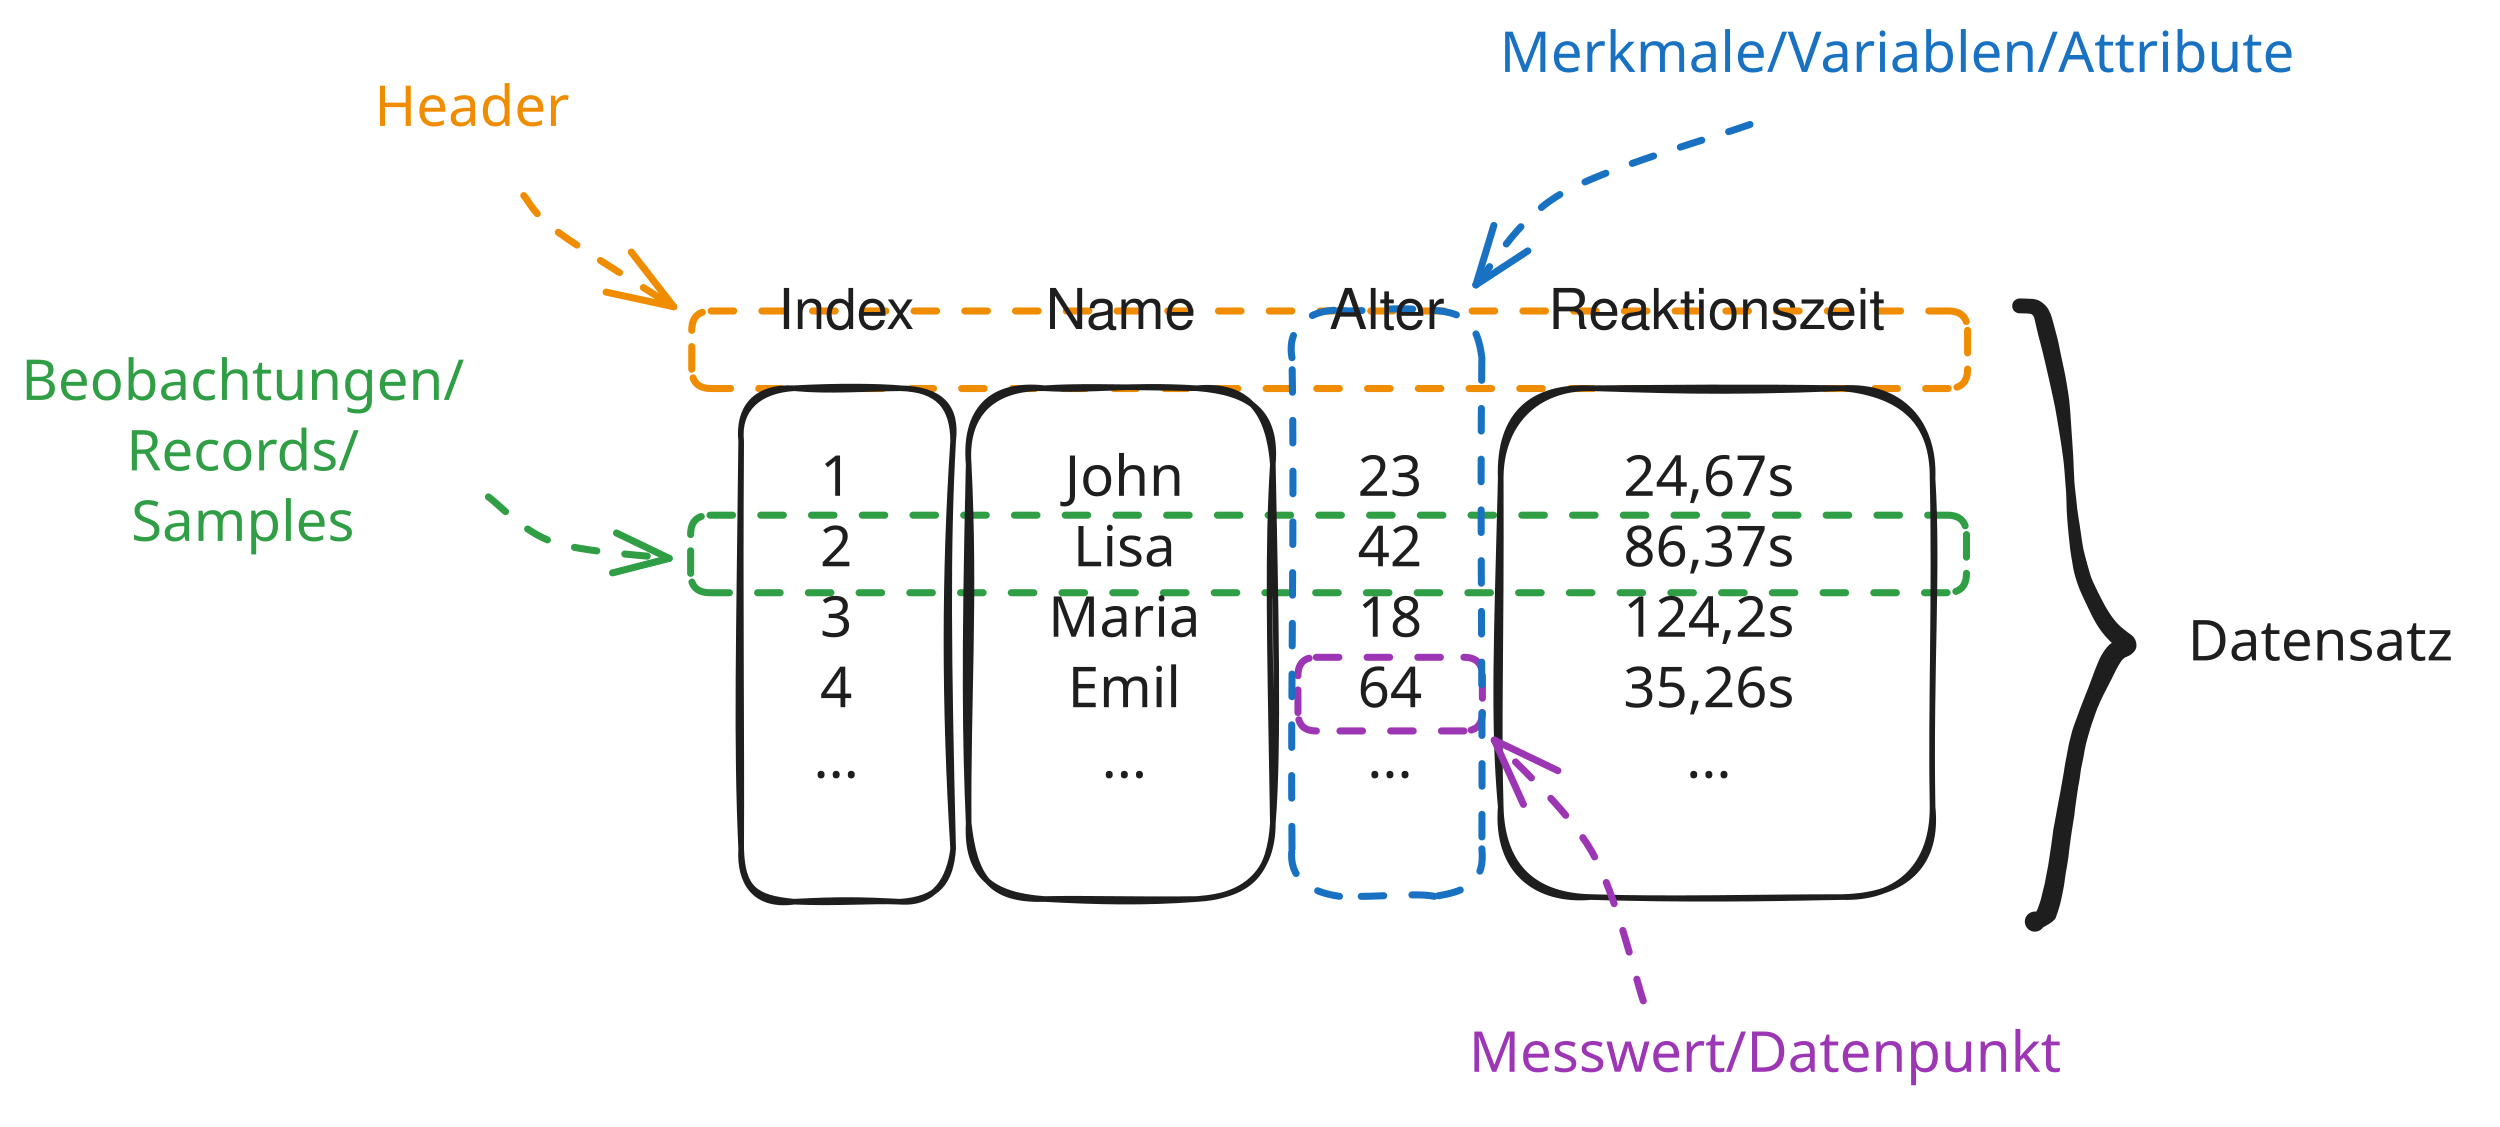
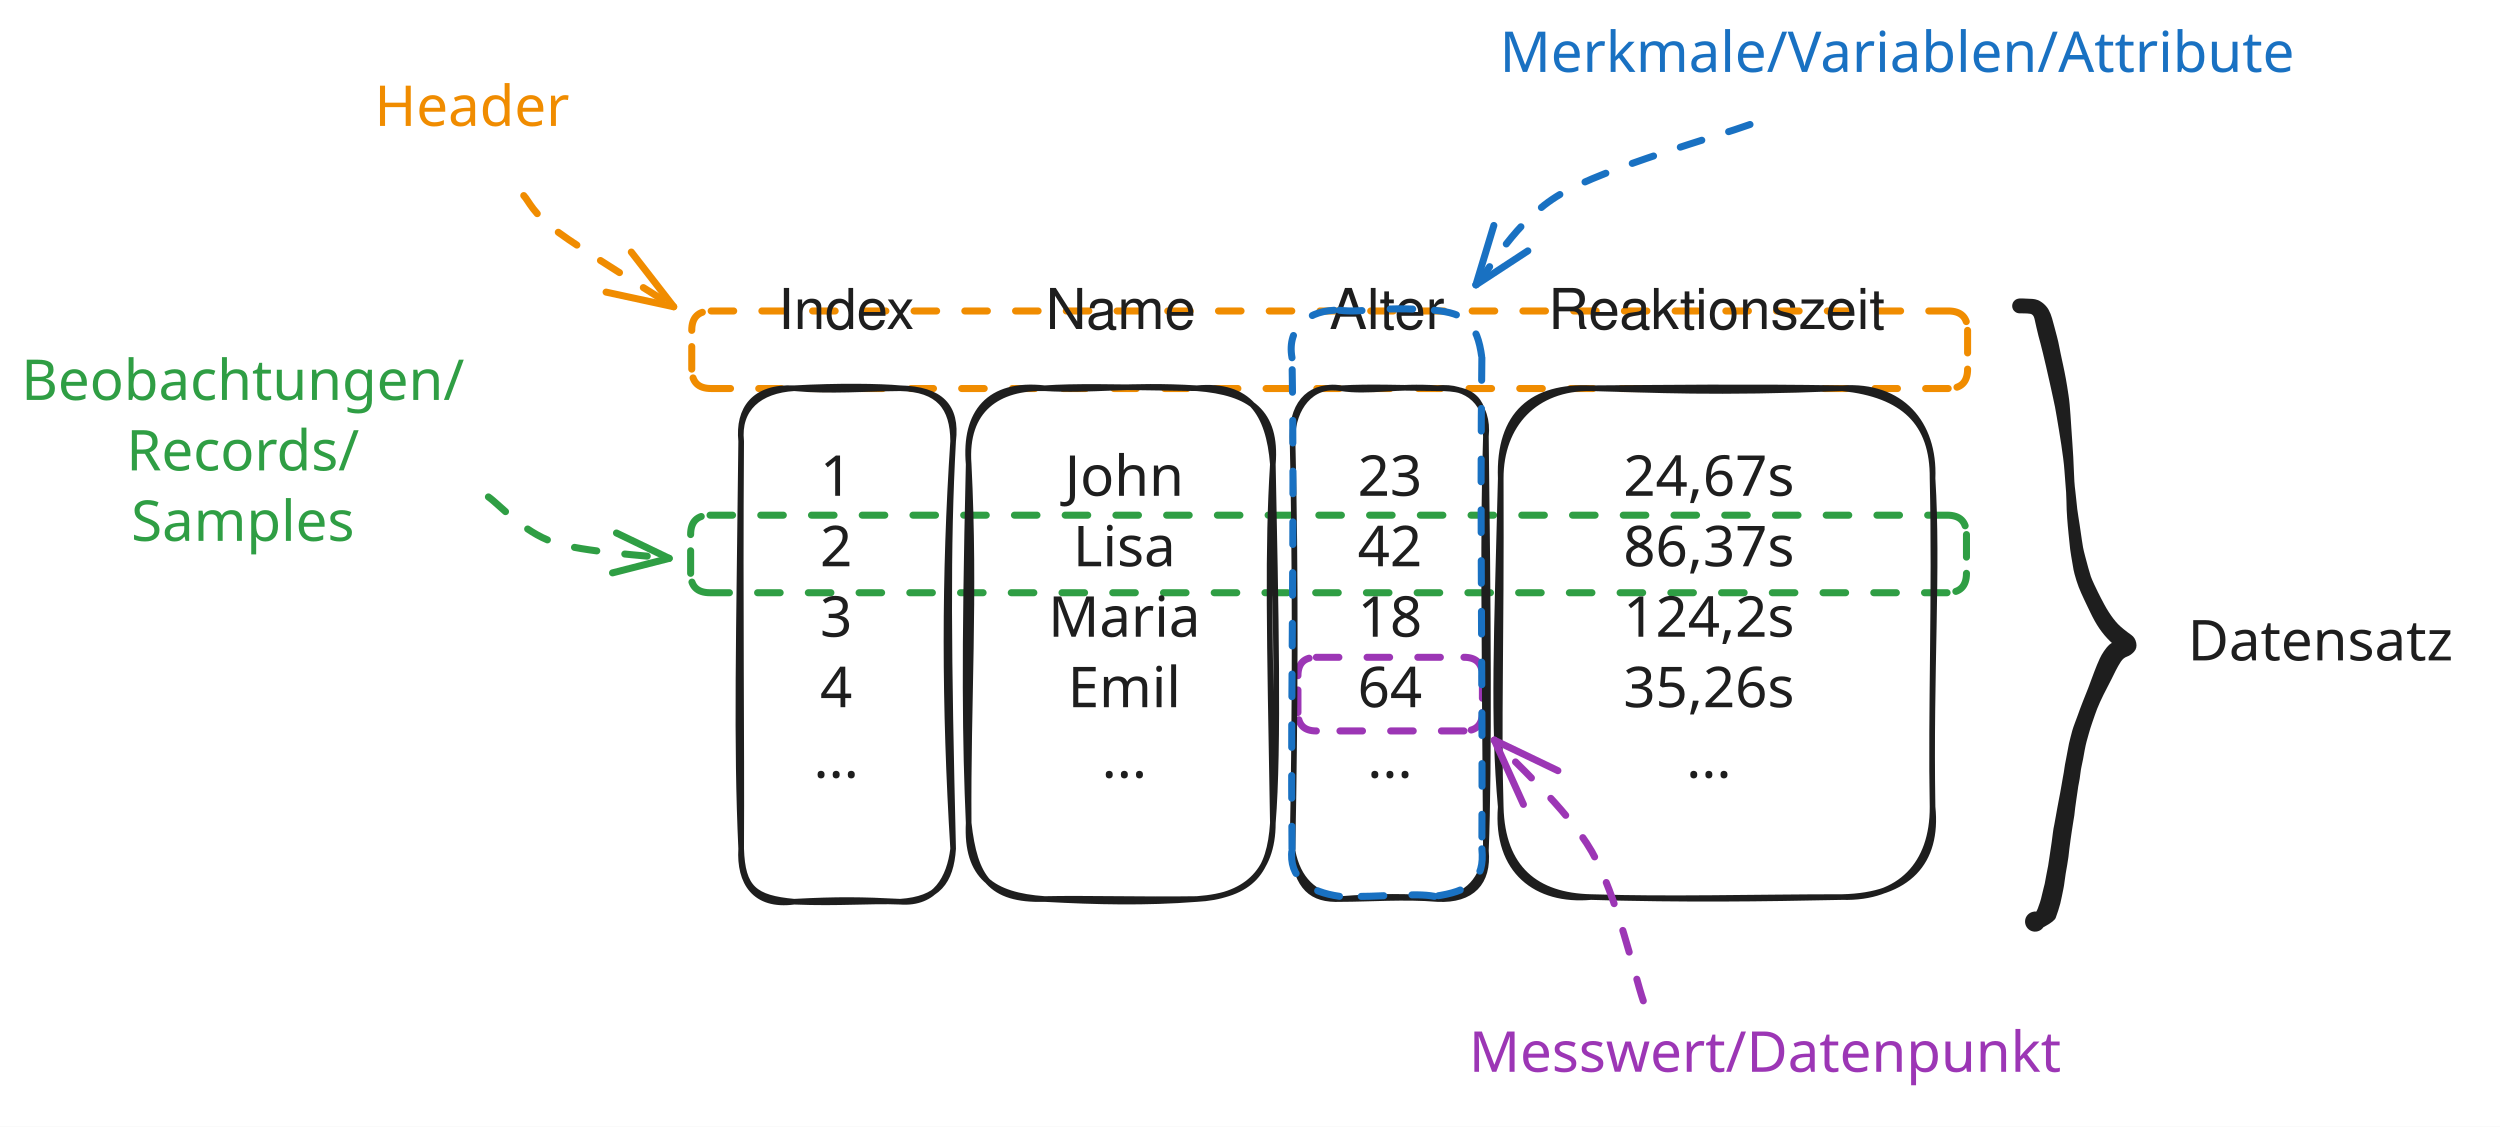
<svg xmlns="http://www.w3.org/2000/svg" version="1.1" viewBox="0 0 886.948 399.723" width="1773.896" height="799.446">
  <defs>
    <style class="style-fonts">
      @font-face {
        font-family: "Virgil";
        src: url("https://excalidraw.com/Virgil.woff2");
      }
      @font-face {
        font-family: "Cascadia";
        src: url("https://excalidraw.com/Cascadia.woff2");
      }
      @font-face {
        font-family: "Assistant";
        src: url("https://app.excalidraw.com//dist/excalidraw-assets/Assistant-Regular.woff2");
      }
    </style>
  </defs>
  <rect x="0" y="0" width="886.948" height="399.723" fill="#ffffff" />
  <g stroke-linecap="round" transform="translate(245.4196 110.3287) rotate(0 226.3199 13.75427)">
    <path d="M6.88 0 C166.61 0, 326.34 0, 445.76 0 C450.35 0, 452.64 2.29, 452.64 6.88 C452.64 10.21, 452.64 13.55, 452.64 20.63 C452.64 25.22, 450.35 27.51, 445.76 27.51 C301.73 27.51, 157.7 27.51, 6.88 27.51 C2.29 27.51, 0 25.22, 0 20.63 C0 17.48, 0 14.34, 0 6.88 C0 2.29, 2.29 0, 6.88 0" stroke="none" stroke-width="0" fill="#ffffff" />
    <path d="M6.88 0 C159.01 0, 311.14 0, 445.76 0 M445.76 0 C450.35 0, 452.64 2.29, 452.64 6.88 M452.64 6.88 C452.64 11.61, 452.64 16.35, 452.64 20.63 M452.64 20.63 C452.64 25.22, 450.35 27.51, 445.76 27.51 M445.76 27.51 C348.1 27.51, 250.44 27.51, 6.88 27.51 M6.88 27.51 C2.29 27.51, 0 25.22, 0 20.63 M0 20.63 C0 16.94, 0 13.25, 0 6.88 M0 6.88 C0 2.29, 2.29 0, 6.88 0" stroke="#f08c00" stroke-width="2.5" fill="none" stroke-dasharray="8 10" />
  </g>
  <g stroke-linecap="round" transform="translate(245.0217 182.775) rotate(0 226.3199 13.75427)">
    <path d="M6.88 0 C127.56 0, 248.23 0, 445.76 0 C450.35 0, 452.64 2.29, 452.64 6.88 C452.64 9.8, 452.64 12.73, 452.64 20.63 C452.64 25.22, 450.35 27.51, 445.76 27.51 C303.3 27.51, 160.84 27.51, 6.88 27.51 C2.29 27.51, 0 25.22, 0 20.63 C0 15.47, 0 10.31, 0 6.88 C0 2.29, 2.29 0, 6.88 0" stroke="none" stroke-width="0" fill="#ffffff" />
    <path d="M6.88 0 C101.43 0, 195.98 0, 445.76 0 M445.76 0 C450.35 0, 452.64 2.29, 452.64 6.88 M452.64 6.88 C452.64 11.85, 452.64 16.82, 452.64 20.63 M452.64 20.63 C452.64 25.22, 450.35 27.51, 445.76 27.51 M445.76 27.51 C272.46 27.51, 99.16 27.51, 6.88 27.51 M6.88 27.51 C2.29 27.51, 0 25.22, 0 20.63 M0 20.63 C0 15.35, 0 10.06, 0 6.88 M0 6.88 C0 2.29, 2.29 0, 6.88 0" stroke="#2f9e44" stroke-width="2.5" fill="none" stroke-dasharray="8 10" />
  </g>
  <g stroke-linecap="round" transform="translate(460.4834 233.1941) rotate(0 32.71818 13.06307)">
    <path d="M6.53 0 C23.91 0, 41.28 0, 58.9 0 C63.26 0, 65.44 2.18, 65.44 6.53 C65.44 9.98, 65.44 13.42, 65.44 19.59 C65.44 23.95, 63.26 26.13, 58.9 26.13 C43.19 26.13, 27.48 26.13, 6.53 26.13 C2.18 26.13, 0 23.95, 0 19.59 C0 15.14, 0 10.68, 0 6.53 C0 2.18, 2.18 0, 6.53 0" stroke="none" stroke-width="0" fill="#ffffff" />
    <path d="M6.53 0 C25.46 0, 44.39 0, 58.9 0 M58.9 0 C63.26 0, 65.44 2.18, 65.44 6.53 M65.44 6.53 C65.44 9.86, 65.44 13.18, 65.44 19.59 M65.44 19.59 C65.44 23.95, 63.26 26.13, 58.9 26.13 M58.9 26.13 C42.05 26.13, 25.2 26.13, 6.53 26.13 M6.53 26.13 C2.18 26.13, 0 23.95, 0 19.59 M0 19.59 C0 16.5, 0 13.41, 0 6.53 M0 6.53 C0 2.18, 2.18 0, 6.53 0" stroke="#9c36b5" stroke-width="2.5" fill="none" stroke-dasharray="8 10" />
  </g>
  <g stroke-linecap="round" transform="translate(262.9504 137.738) rotate(0 37.60114 91.08508)">
    <path d="M18.8 0 C31.33 1.18, 44.67 0.1, 56.4 0 M18.8 0 C34.31 -0.88, 49.25 -0.67, 56.4 0 M56.4 0 C70.06 0.33, 75.12 6.7, 75.2 18.8 M56.4 0 C70.73 0.33, 76.69 6.33, 75.2 18.8 M75.2 18.8 C72.04 66.29, 72.07 112.58, 75.2 163.37 M75.2 18.8 C73.13 55.96, 73.55 94.58, 75.2 163.37 M75.2 163.37 C74.42 175.06, 69.89 181.24, 56.4 182.17 M75.2 163.37 C73.95 173.66, 68.91 183.11, 56.4 182.17 M56.4 182.17 C42.86 181.46, 34.35 181.33, 18.8 182.17 M56.4 182.17 C45.66 181.71, 35.02 182.84, 18.8 182.17 M18.8 182.17 C4.72 180.85, 0.46 177.49, 0 163.37 M18.8 182.17 C4.76 184.07, -0.72 175.29, 0 163.37 M0 163.37 C-1.76 125.28, -0.77 89.9, 0 18.8 M0 163.37 C0.22 123.04, -0.42 80.92, 0 18.8 M0 18.8 C-1.22 7.24, 6.45 0.75, 18.8 0 M0 18.8 C-1.14 7.38, 4.56 -0.66, 18.8 0" stroke="#1e1e1e" stroke-width="2" fill="none" />
  </g>
  <g stroke-linecap="round" transform="translate(343.66 137.738) rotate(0 53.96023 90.60924)">
    <path d="M26.98 0 C44 1.05, 56.07 -1.51, 80.94 0 M26.98 0 C37.73 -0.73, 49.35 -0.47, 80.94 0 M80.94 0 C100.05 1.5, 109.44 8.46, 107.92 26.98 M80.94 0 C99.37 -1.68, 106.49 8.76, 107.92 26.98 M107.92 26.98 C108.92 76.66, 110.09 127.86, 107.92 154.24 M107.92 26.98 C106.04 56.82, 106.73 86.2, 107.92 154.24 M107.92 154.24 C106.82 171.33, 100.79 179.76, 80.94 181.22 M107.92 154.24 C107.93 172.17, 97.47 180.42, 80.94 181.22 M80.94 181.22 C62.69 182.63, 45.53 182.24, 26.98 181.22 M80.94 181.22 C61.1 181.52, 41.33 180.89, 26.98 181.22 M26.98 181.22 C8.49 179.91, -0.95 173.28, 0 154.24 M26.98 181.22 C7.5 181.77, 2.17 173.49, 0 154.24 M0 154.24 C-0.32 111.39, 2.38 73.93, 0 26.98 M0 154.24 C-1.22 126.09, -1.65 97.05, 0 26.98 M0 26.98 C-1.49 7.35, 10.66 -0.4, 26.98 0 M0 26.98 C-1.61 8.56, 7.22 -2.22, 26.98 0" stroke="#1e1e1e" stroke-width="2" fill="none" />
  </g>
-   <g stroke-linecap="round" transform="translate(458.3751 110.0777) rotate(0 33.6816 103.9615)">
-     <path d="M16.84 0 C25.9 1.01, 30.04 -1.55, 50.52 0 M50.52 0 C61.3 1.07, 65.71 4.19, 67.36 16.84 M67.36 16.84 C66.61 73.77, 67.69 132.49, 67.36 191.08 M67.36 191.08 C68.51 202.36, 62.75 206.23, 50.52 207.92 M50.52 207.92 C43.54 206.56, 31.91 208.31, 16.84 207.92 M16.84 207.92 C6.18 206.4, -1.33 201.58, 0 191.08 M0 191.08 C-0.55 132.58, 1 73.61, 0 16.84 M0 16.84 C-1.98 5.99, 6.28 -0.39, 16.84 0" stroke="#1971c2" stroke-width="2.5" fill="none" stroke-dasharray="8 10" />
-   </g>
  <g stroke-linecap="round" transform="translate(532.4293 137.738) rotate(0 76.5996 90.25851)">
    <path d="M32 0 C53.91 0.56, 75.71 1.86, 121.2 0 M32 0 C59.16 -0.16, 86.07 -0.58, 121.2 0 M121.2 0 C142.06 -1.4, 154.03 12.35, 153.2 32 M121.2 0 C142.8 2.29, 153.37 12.13, 153.2 32 M153.2 32 C155.2 64.25, 152.39 99.74, 153.2 148.52 M153.2 32 C154.16 73.21, 152.53 115.47, 153.2 148.52 M153.2 148.52 C153.32 168.91, 141.55 181.07, 121.2 180.52 M153.2 148.52 C155.23 168.06, 144.76 179.99, 121.2 180.52 M121.2 180.52 C90.35 180.53, 59.13 181.45, 32 180.52 M121.2 180.52 C92.61 181.13, 65.34 181.49, 32 180.52 M32 180.52 C12.59 180.08, 0.53 170.45, 0 148.52 M32 180.52 C12.84 182.23, -1.84 171.47, 0 148.52 M0 148.52 C-2.78 118.24, -1.38 87.1, 0 32 M0 148.52 C-0.89 120.19, 0.24 91.28, 0 32 M0 32 C-0.86 8.84, 11.56 -0.92, 32 0 M0 32 C-0.04 12.95, 12.19 -0.26, 32 0" stroke="#1e1e1e" stroke-width="2" fill="none" />
  </g>
  <g transform="translate(276.0886 111.5738) rotate(0 24.46289 11.5)">
    <text x="0" y="0" font-family="Helvetica, Segoe UI Emoji" font-size="20px" fill="#1e1e1e" text-anchor="start" style="white-space: pre;" direction="ltr" dominant-baseline="text-before-edge">Index</text>
  </g>
  <g transform="translate(288.4331 160.3692) rotate(0 8.219994 62.5)">
    <text x="8.22" y="0" font-family="Virgil, Segoe UI Emoji" font-size="20px" fill="#1e1e1e" text-anchor="middle" style="white-space: pre;" direction="ltr" dominant-baseline="text-before-edge">1</text>
    <text x="8.22" y="25" font-family="Virgil, Segoe UI Emoji" font-size="20px" fill="#1e1e1e" text-anchor="middle" style="white-space: pre;" direction="ltr" dominant-baseline="text-before-edge">2</text>
    <text x="8.22" y="50" font-family="Virgil, Segoe UI Emoji" font-size="20px" fill="#1e1e1e" text-anchor="middle" style="white-space: pre;" direction="ltr" dominant-baseline="text-before-edge">3</text>
    <text x="8.22" y="75" font-family="Virgil, Segoe UI Emoji" font-size="20px" fill="#1e1e1e" text-anchor="middle" style="white-space: pre;" direction="ltr" dominant-baseline="text-before-edge">4</text>
    <text x="8.22" y="100" font-family="Virgil, Segoe UI Emoji" font-size="20px" fill="#1e1e1e" text-anchor="middle" style="white-space: pre;" direction="ltr" dominant-baseline="text-before-edge">...</text>
+   </g>
+   <g stroke-linecap="round" transform="translate(458.5457 137.738) rotate(0 34.31127 90.60924)">
+     <path d="M17.16 0 C27.09 1.55, 37.3 -1.04, 51.47 0 M17.16 0 C28.09 -0.61, 38.15 -0.08, 51.47 0 M51.47 0 C62.02 -1.15, 69.85 5.47, 68.62 17.16 M51.47 0 C64.74 -0.07, 68.27 3.94, 68.62 17.16 M68.62 17.16 C67.56 50.32, 68.09 82.76, 68.62 164.06 M68.62 17.16 C69.37 76.16, 69.84 134.01, 68.62 164.06 M68.62 164.06 C67.79 173.68, 62.25 180.78, 51.47 181.22 M68.62 164.06 C69.67 175.31, 63.7 181.81, 51.47 181.22 M51.47 181.22 C42.45 180.19, 29.6 180.19, 17.16 181.22 M51.47 181.22 C39.8 180.23, 27.25 181.22, 17.16 181.22 M17.16 181.22 C6.5 181.69, 1.83 177.01, 0 164.06 M17.16 181.22 C7.69 179.73, 1.95 174.26, 0 164.06 M0 164.06 C1.08 111.88, 0.94 58.19, 0 17.16 M0 164.06 C0.94 114.52, 1.2 66.47, 0 17.16 M0 17.16 C-0.07 4.05, 7.33 -1.41, 17.16 0 M0 17.16 C0.24 7.5, 6.37 -1.94, 17.16 0" stroke="#1e1e1e" stroke-width="2" fill="none" />
  </g>
  <g transform="translate(370.9454 111.5738) rotate(0 26.6748 11.5)">
    <text x="26.675" y="0" font-family="Helvetica, Segoe UI Emoji" font-size="20px" fill="#1e1e1e" text-anchor="middle" style="white-space: pre;" direction="ltr" dominant-baseline="text-before-edge">Name</text>
  </g>
  <g transform="translate(371.399 160.3692) rotate(0 27.48998 62.5)">
    <text x="27.49" y="0" font-family="Virgil, Segoe UI Emoji" font-size="20px" fill="#1e1e1e" text-anchor="middle" style="white-space: pre;" direction="ltr" dominant-baseline="text-before-edge">John</text>
    <text x="27.49" y="25" font-family="Virgil, Segoe UI Emoji" font-size="20px" fill="#1e1e1e" text-anchor="middle" style="white-space: pre;" direction="ltr" dominant-baseline="text-before-edge">Lisa</text>
    <text x="27.49" y="50" font-family="Virgil, Segoe UI Emoji" font-size="20px" fill="#1e1e1e" text-anchor="middle" style="white-space: pre;" direction="ltr" dominant-baseline="text-before-edge">Maria</text>
    <text x="27.49" y="75" font-family="Virgil, Segoe UI Emoji" font-size="20px" fill="#1e1e1e" text-anchor="middle" style="white-space: pre;" direction="ltr" dominant-baseline="text-before-edge">Emil</text>
    <text x="27.49" y="100" font-family="Virgil, Segoe UI Emoji" font-size="20px" fill="#1e1e1e" text-anchor="middle" style="white-space: pre;" direction="ltr" dominant-baseline="text-before-edge">...</text>
  </g>
  <g transform="translate(471.4952 111.5738) rotate(0 20.56152 11.5)">
    <text x="20.562" y="0" font-family="Helvetica, Segoe UI Emoji" font-size="20px" fill="#1e1e1e" text-anchor="middle" style="white-space: pre;" direction="ltr" dominant-baseline="text-before-edge">Alter</text>
  </g>
  <g transform="translate(479.1854 160.3692) rotate(0 13.92999 62.5)">
    <text x="13.93" y="0" font-family="Virgil, Segoe UI Emoji" font-size="20px" fill="#1e1e1e" text-anchor="middle" style="white-space: pre;" direction="ltr" dominant-baseline="text-before-edge">23</text>
    <text x="13.93" y="25" font-family="Virgil, Segoe UI Emoji" font-size="20px" fill="#1e1e1e" text-anchor="middle" style="white-space: pre;" direction="ltr" dominant-baseline="text-before-edge">42</text>
    <text x="13.93" y="50" font-family="Virgil, Segoe UI Emoji" font-size="20px" fill="#1e1e1e" text-anchor="middle" style="white-space: pre;" direction="ltr" dominant-baseline="text-before-edge">18</text>
    <text x="13.93" y="75" font-family="Virgil, Segoe UI Emoji" font-size="20px" fill="#1e1e1e" text-anchor="middle" style="white-space: pre;" direction="ltr" dominant-baseline="text-before-edge">64</text>
    <text x="13.93" y="100" font-family="Virgil, Segoe UI Emoji" font-size="20px" fill="#1e1e1e" text-anchor="middle" style="white-space: pre;" direction="ltr" dominant-baseline="text-before-edge">...</text>
  </g>
  <g transform="translate(548.9996 111.5738) rotate(0 60.0293 11.5)">
    <text x="60.029" y="0" font-family="Helvetica, Segoe UI Emoji" font-size="20px" fill="#1e1e1e" text-anchor="middle" style="white-space: pre;" direction="ltr" dominant-baseline="text-before-edge">Reaktionszeit</text>
  </g>
  <g transform="translate(571.7572 160.3692) rotate(0 34.50997 62.5)">
    <text x="34.51" y="0" font-family="Virgil, Segoe UI Emoji" font-size="20px" fill="#1e1e1e" text-anchor="middle" style="white-space: pre;" direction="ltr" dominant-baseline="text-before-edge">24,67s</text>
    <text x="34.51" y="25" font-family="Virgil, Segoe UI Emoji" font-size="20px" fill="#1e1e1e" text-anchor="middle" style="white-space: pre;" direction="ltr" dominant-baseline="text-before-edge">86,37s</text>
    <text x="34.51" y="50" font-family="Virgil, Segoe UI Emoji" font-size="20px" fill="#1e1e1e" text-anchor="middle" style="white-space: pre;" direction="ltr" dominant-baseline="text-before-edge">124,2s</text>
    <text x="34.51" y="75" font-family="Virgil, Segoe UI Emoji" font-size="20px" fill="#1e1e1e" text-anchor="middle" style="white-space: pre;" direction="ltr" dominant-baseline="text-before-edge">35,26s</text>
    <text x="34.51" y="100" font-family="Virgil, Segoe UI Emoji" font-size="20px" fill="#1e1e1e" text-anchor="middle" style="white-space: pre;" direction="ltr" dominant-baseline="text-before-edge">...</text>
+   </g>
+   <g stroke-linecap="round" transform="translate(458.3751 110.0777) rotate(0 33.6816 103.9615)">
+     <path d="M16.84 0 C25.9 1.01, 30.04 -1.55, 50.52 0 M50.52 0 C61.3 1.07, 65.71 4.19, 67.36 16.84 M67.36 16.84 C66.61 73.77, 67.69 132.49, 67.36 191.08 M67.36 191.08 C68.51 202.36, 62.75 206.23, 50.52 207.92 M50.52 207.92 C43.54 206.56, 31.91 208.31, 16.84 207.92 M16.84 207.92 C6.18 206.4, -1.33 201.58, 0 191.08 M0 191.08 C-0.55 132.58, 1 73.61, 0 16.84 M0 16.84 C-1.98 5.99, 6.28 -0.39, 16.84 0" stroke="#1971c2" stroke-width="2.5" fill="none" stroke-dasharray="8 10" />
  </g>
  <g transform="translate(10 126.376) rotate(0 76.13994 50)">
    <text x="76.14" y="0" font-family="Virgil, Segoe UI Emoji" font-size="20px" fill="#2f9e44" text-anchor="middle" style="white-space: pre;" direction="ltr" dominant-baseline="text-before-edge">Beobachtungen/</text>
    <text x="76.14" y="25" font-family="Virgil, Segoe UI Emoji" font-size="20px" fill="#2f9e44" text-anchor="middle" style="white-space: pre;" direction="ltr" dominant-baseline="text-before-edge">Records/</text>
    <text x="76.14" y="50" font-family="Virgil, Segoe UI Emoji" font-size="20px" fill="#2f9e44" text-anchor="middle" style="white-space: pre;" direction="ltr" dominant-baseline="text-before-edge">Samples</text>
    <text x="76.14" y="75" font-family="Virgil, Segoe UI Emoji" font-size="20px" fill="#2f9e44" text-anchor="middle" style="white-space: pre;" direction="ltr" dominant-baseline="text-before-edge" />
  </g>
  <g transform="translate(530.5527 10) rotate(0 142.4799 12.5)">
    <text x="142.48" y="0" font-family="Virgil, Segoe UI Emoji" font-size="20px" fill="#1971c2" text-anchor="middle" style="white-space: pre;" direction="ltr" dominant-baseline="text-before-edge">Merkmale/Variablen/Attribute</text>
  </g>
  <g stroke-linecap="round">
    <g transform="translate(173.2804 176.3005) rotate(0 32.07149 10.89771)">
      <path d="M0 0 C3.84 2.67, 12.33 12.41, 23.02 16.04 C33.71 19.67, 57.29 20.84, 64.14 21.8" stroke="#2f9e44" stroke-width="2.5" fill="none" stroke-dasharray="8 10" />
    </g>
    <g transform="translate(173.2804 176.3005) rotate(0 32.07149 10.89771)">
      <path d="M44.03 26.94 C51.87 24.93, 59.71 22.93, 64.14 21.8" stroke="#2f9e44" stroke-width="2.5" fill="none" />
    </g>
    <g transform="translate(173.2804 176.3005) rotate(0 32.07149 10.89771)">
      <path d="M45.43 12.8 C52.72 16.31, 60.01 19.81, 64.14 21.8" stroke="#2f9e44" stroke-width="2.5" fill="none" />
    </g>
  </g>
  <mask />
  <g stroke-linecap="round">
    <g transform="translate(620.8659 44.17032) rotate(0 -48.62367 28.45094)">
      <path d="M0 0 C-11.2 4.12, -51 15.21, -67.21 24.69 C-83.42 34.18, -92.24 51.53, -97.25 56.9" stroke="#1971c2" stroke-width="2.5" fill="none" stroke-dasharray="8 10" />
    </g>
    <g transform="translate(620.8659 44.17032) rotate(0 -48.62367 28.45094)">
      <path d="M-90.88 35.82 C-92.36 40.7, -93.83 45.58, -97.25 56.9" stroke="#1971c2" stroke-width="2.5" fill="none" />
    </g>
    <g transform="translate(620.8659 44.17032) rotate(0 -48.62367 28.45094)">
      <path d="M-78.82 44.84 C-83.09 47.63, -87.36 50.43, -97.25 56.9" stroke="#1971c2" stroke-width="2.5" fill="none" />
    </g>
  </g>
  <mask />
  <g transform="translate(134.3414 29.14851) rotate(0 33.10997 12.5)">
    <text x="33.11" y="0" font-family="Virgil, Segoe UI Emoji" font-size="20px" fill="#f08c00" text-anchor="middle" style="white-space: pre;" direction="ltr" dominant-baseline="text-before-edge">Header</text>
  </g>
  <g stroke-linecap="round">
    <g transform="translate(185.8198 69.3899) rotate(0 26.60024 19.71869)">
      <path d="M0 0 C1.99 2.14, 3.1 6.24, 11.96 12.81 C20.83 19.39, 46.33 35, 53.2 39.44" stroke="#f08c00" stroke-width="2.5" fill="none" stroke-dasharray="8 10" />
    </g>
    <g transform="translate(185.8198 69.3899) rotate(0 26.60024 19.71869)">
      <path d="M29.21 34.25 C38.66 36.29, 48.1 38.33, 53.2 39.44" stroke="#f08c00" stroke-width="2.5" fill="none" />
    </g>
    <g transform="translate(185.8198 69.3899) rotate(0 26.60024 19.71869)">
      <path d="M38.16 20.04 C44.08 27.68, 50 35.32, 53.2 39.44" stroke="#f08c00" stroke-width="2.5" fill="none" />
    </g>
  </g>
  <mask />
  <g transform="translate(519.627 364.7232) rotate(0 106.5599 12.5)">
    <text x="106.56" y="0" font-family="Virgil, Segoe UI Emoji" font-size="20px" fill="#9c36b5" text-anchor="middle" style="white-space: pre;" direction="ltr" dominant-baseline="text-before-edge">Messwert/Datenpunkt</text>
  </g>
  <g stroke-linecap="round">
    <g transform="translate(583.0036 355.071) rotate(0 -26.42114 -46.23453)">
      <path d="M0 0 C-3.04 -8.82, -9.44 -37.5, -18.25 -52.91 C-27.06 -68.32, -47.08 -85.88, -52.84 -92.47" stroke="#9c36b5" stroke-width="2.5" fill="none" stroke-dasharray="8 10" />
    </g>
    <g transform="translate(583.0036 355.071) rotate(0 -26.42114 -46.23453)">
      <path d="M-30.3 -81.65 C-34.9 -83.86, -39.5 -86.07, -52.84 -92.47" stroke="#9c36b5" stroke-width="2.5" fill="none" />
    </g>
    <g transform="translate(583.0036 355.071) rotate(0 -26.42114 -46.23453)">
      <path d="M-42.53 -69.69 C-44.64 -74.34, -46.74 -78.99, -52.84 -92.47" stroke="#9c36b5" stroke-width="2.5" fill="none" />
    </g>
  </g>
  <mask />
  <g transform="translate(716.5023 108.5401) rotate(0 19.55871 109.2179)" stroke="none">
-     <path fill="#1e1e1e" d="M 0,-2.65 Q 0,-2.65 1.37,-2.64 2.74,-2.63 4.61,-2.49 6.48,-2.35 7.99,-1.22 9.50,-0.09 10.30,1.35 11.09,2.80 11.53,4.40 11.97,6.00 12.39,7.55 12.81,9.09 13.30,11.00 13.80,12.91 14.02,14.17 14.25,15.43 14.50,16.54 14.75,17.64 14.97,18.77 15.19,19.89 15.45,20.98 15.71,22.06 15.94,23.33 16.17,24.60 16.43,25.88 16.69,27.16 16.90,28.64 17.11,30.11 17.36,31.64 17.60,33.16 17.77,35.03 17.94,36.90 18.07,38.80 18.19,40.71 18.38,43.51 18.58,46.31 18.74,48.79 18.89,51.27 19.05,53.61 19.20,55.94 19.25,58.09 19.30,60.23 19.44,62.22 19.58,64.20 19.80,65.85 20.01,67.50 20.15,69.08 20.29,70.66 20.47,72.09 20.66,73.52 20.87,74.81 21.08,76.10 21.29,77.48 21.50,78.85 21.70,80.26 21.91,81.66 22.11,83.08 22.31,84.50 22.52,85.64 22.73,86.78 23.27,88.81 23.81,90.84 24.36,92.87 24.92,94.90 25.27,95.94 25.63,96.97 26.49,98.81 27.35,100.66 27.84,101.62 28.32,102.58 28.82,103.56 29.31,104.53 30.11,106.00 30.91,107.48 31.68,108.66 32.44,109.84 33.30,110.97 34.16,112.09 34.95,112.91 35.75,113.72 36.98,114.72 38.22,115.73 39.62,116.71 41.01,117.69 41.39,119.54 41.77,121.39 40.62,122.67 39.46,123.95 38.13,124.40 36.81,124.86 35.91,126.24 35.01,127.62 34.08,129.45 33.15,131.29 32.61,132.42 32.07,133.55 31.23,135.11 30.39,136.68 29.74,138.02 29.10,139.35 28.51,140.62 27.93,141.89 27.52,142.94 27.12,144.00 26.76,145.01 26.41,146.02 25.75,147.93 25.09,149.85 24.60,151.60 24.10,153.35 23.79,154.49 23.48,155.63 23.09,157.66 22.71,159.68 22.54,160.73 22.37,161.78 22.06,163.02 21.76,164.26 21.55,166.09 21.34,167.93 21.07,169.14 20.80,170.36 20.60,171.98 20.41,173.60 20.13,175.19 19.86,176.78 19.72,178.14 19.58,179.50 19.43,180.69 19.27,181.88 18.99,183.43 18.70,184.99 18.52,186.43 18.34,187.88 18.08,189.48 17.82,191.09 17.66,192.63 17.51,194.18 17.34,195.47 17.17,196.76 16.90,198.30 16.62,199.85 16.37,201.35 16.11,202.86 15.96,204.22 15.81,205.57 15.54,206.85 15.27,208.12 15.00,209.51 14.73,210.90 14.45,212.00 14.16,213.10 13.72,214.49 13.28,215.89 12.83,217.08 12.37,218.28 8.91,220.16 5.44,222.04 4.86,221.95 4.29,221.86 3.77,221.59 3.25,221.32 2.85,220.89 2.44,220.47 2.20,219.94 1.95,219.41 1.88,218.83 1.81,218.25 1.94,217.68 2.06,217.11 2.36,216.61 2.66,216.11 3.10,215.73 3.54,215.35 4.09,215.13 4.63,214.91 5.21,214.87 5.79,214.84 6.36,214.99 6.92,215.15 7.41,215.47 7.89,215.80 8.25,216.26 8.60,216.72 8.79,217.28 8.98,217.83 8.99,218.41 8.99,219.00 8.80,219.55 8.62,220.11 8.27,220.57 7.92,221.04 7.44,221.37 6.95,221.70 6.39,221.86 5.83,222.02 5.25,221.99 4.66,221.96 4.12,221.75 3.58,221.53 3.13,221.16 2.68,220.78 2.38,220.28 2.07,219.78 1.95,219.21 1.82,218.64 1.88,218.06 1.94,217.48 2.18,216.95 2.42,216.42 2.82,215.99 3.22,215.57 3.74,215.29 4.25,215.01 4.83,214.92 5.40,214.82 5.40,214.82 5.40,214.82 5.69,214.93 5.98,215.04 6.41,213.92 6.83,212.80 7.24,211.57 7.64,210.34 7.96,208.85 8.27,207.36 8.61,206.19 8.95,205.02 9.11,203.96 9.28,202.90 9.59,201.39 9.90,199.89 10.12,198.67 10.34,197.44 10.53,195.99 10.73,194.53 10.95,193.17 11.18,191.81 11.40,190.14 11.62,188.47 11.82,186.92 12.01,185.38 12.33,183.94 12.64,182.49 12.85,181.09 13.06,179.69 13.32,178.45 13.57,177.22 13.85,175.63 14.12,174.04 14.42,172.65 14.72,171.25 14.86,170.16 15.00,169.08 15.37,167.22 15.74,165.35 15.89,164.12 16.05,162.89 16.48,160.80 16.90,158.71 17.10,157.51 17.30,156.31 17.54,155.20 17.79,154.08 18.08,153.01 18.36,151.94 18.65,150.84 18.94,149.74 19.63,147.93 20.31,146.13 20.68,145.11 21.04,144.09 21.43,143.02 21.83,141.96 22.28,140.79 22.73,139.63 23.25,138.34 23.78,137.04 24.33,135.63 24.88,134.22 25.46,132.58 26.05,130.95 26.52,129.74 26.99,128.54 27.46,127.36 27.94,126.18 28.47,125.04 28.99,123.90 29.95,122.46 30.92,121.01 32.00,120.06 33.08,119.12 34.74,119.15 36.39,119.19 36.67,120.86 36.96,122.53 35.93,121.99 34.90,121.44 34.04,120.72 33.19,120.00 32.17,119.02 31.15,118.03 30.17,116.88 29.20,115.73 28.31,114.44 27.42,113.14 26.67,111.79 25.91,110.43 25.09,108.72 24.27,107.02 23.79,106.01 23.31,105.01 22.84,104.00 22.36,102.98 21.89,101.93 21.42,100.87 20.97,99.74 20.52,98.60 20.20,97.52 19.88,96.43 19.50,95.12 19.13,93.80 18.84,91.83 18.54,89.86 18.30,88.66 18.07,87.46 17.94,86.26 17.81,85.06 17.66,83.63 17.51,82.20 17.37,80.78 17.22,79.36 17.10,77.97 16.97,76.57 16.88,75.22 16.79,73.87 16.71,72.35 16.63,70.83 16.63,69.33 16.62,67.84 16.51,66.14 16.39,64.44 16.22,62.41 16.05,60.39 15.91,58.33 15.76,56.28 15.46,53.97 15.16,51.67 14.80,49.23 14.44,46.80 13.97,44.02 13.51,41.25 13.20,39.42 12.90,37.59 12.58,35.91 12.26,34.23 11.89,32.64 11.51,31.04 11.26,29.75 11.01,28.45 10.67,27.08 10.33,25.72 10.11,24.62 9.89,23.53 9.36,21.31 8.83,19.09 8.30,16.82 7.77,14.54 7.46,13.46 7.16,12.39 6.70,10.64 6.24,8.89 5.95,7.50 5.67,6.11 5.29,4.54 4.92,2.98 3.83,2.80 2.74,2.63 1.37,2.64 0,2.65 -0.31,2.61 -0.63,2.57 -0.93,2.46 -1.23,2.35 -1.49,2.16 -1.76,1.98 -1.97,1.74 -2.18,1.50 -2.33,1.22 -2.48,0.94 -2.55,0.63 -2.63,0.31 -2.63,-0.00 -2.63,-0.32 -2.55,-0.63 -2.48,-0.94 -2.33,-1.22 -2.18,-1.50 -1.97,-1.74 -1.76,-1.98 -1.49,-2.16 -1.23,-2.35 -0.93,-2.46 -0.63,-2.57 -0.31,-2.61 0.00,-2.65 0.00,-2.65 L 0,-2.65 Z" />
+     <path fill="#1e1e1e" d="M 0,-2.65 Q 0,-2.65 1.37,-2.64 2.74,-2.63 4.61,-2.49 6.48,-2.35 7.99,-1.22 9.50,-0.09 10.30,1.35 11.09,2.80 11.53,4.40 11.97,6.00 12.39,7.55 12.81,9.09 13.30,11.00 13.80,12.91 14.02,14.17 14.25,15.43 14.50,16.54 14.75,17.64 14.97,18.77 15.19,19.89 15.45,20.98 15.71,22.06 15.94,23.33 16.17,24.60 16.43,25.88 16.69,27.16 16.90,28.64 17.11,30.11 17.36,31.64 17.60,33.16 17.77,35.03 17.94,36.90 18.07,38.80 18.19,40.71 18.38,43.51 18.58,46.31 18.74,48.79 18.89,51.27 19.05,53.61 19.20,55.94 19.25,58.09 19.30,60.23 19.44,62.22 19.58,64.20 19.80,65.85 20.01,67.50 20.15,69.08 20.29,70.66 20.47,72.09 20.66,73.52 20.87,74.81 21.08,76.10 21.29,77.48 21.50,78.85 21.70,80.26 21.91,81.66 22.11,83.08 22.31,84.50 22.52,85.64 22.73,86.78 23.27,88.81 23.81,90.84 24.36,92.87 24.92,94.90 25.27,95.94 25.63,96.97 26.49,98.81 27.35,100.66 27.84,101.62 28.32,102.58 28.82,103.56 29.31,104.53 30.11,106.00 30.91,107.48 31.68,108.66 32.44,109.84 33.30,110.97 34.16,112.09 34.95,112.91 35.75,113.72 36.98,114.72 38.22,115.73 39.62,116.71 41.01,117.69 41.39,119.54 41.77,121.39 40.62,122.67 39.46,123.95 38.13,124.40 36.81,124.86 35.91,126.24 35.01,127.62 34.08,129.45 33.15,131.29 32.61,132.42 32.07,133.55 31.23,135.11 30.39,136.68 29.74,138.02 29.10,139.35 28.51,140.62 27.93,141.89 27.52,142.94 27.12,144.00 26.76,145.01 26.41,146.02 25.75,147.93 25.09,149.85 24.60,151.60 24.10,153.35 23.79,154.49 23.48,155.63 23.09,157.66 22.71,159.68 22.54,160.73 22.37,161.78 22.06,163.02 21.76,164.26 21.55,166.09 21.34,167.93 21.07,169.14 20.80,170.36 20.60,171.98 20.41,173.60 20.13,175.19 19.86,176.78 19.72,178.14 19.58,179.50 19.43,180.69 19.27,181.88 18.99,183.43 18.70,184.99 18.52,186.43 18.34,187.88 18.08,189.48 17.82,191.09 17.66,192.63 17.51,194.18 17.34,195.47 17.17,196.76 16.90,198.30 16.62,199.85 16.37,201.35 16.11,202.86 15.96,204.22 15.81,205.57 15.54,206.85 15.27,208.12 15.00,209.51 14.73,210.90 14.45,212.00 14.16,213.10 13.72,214.49 13.28,215.89 12.83,217.08 12.37,218.28 8.95,220.16 5.52,222.04 4.95,221.95 4.37,221.86 3.85,221.59 3.33,221.31 2.93,220.89 2.53,220.47 2.28,219.94 2.03,219.41 1.97,218.83 1.90,218.25 2.02,217.68 2.14,217.11 2.44,216.61 2.74,216.11 3.18,215.73 3.63,215.35 4.17,215.13 4.71,214.91 5.29,214.87 5.88,214.84 6.44,214.99 7.00,215.15 7.49,215.47 7.97,215.80 8.33,216.26 8.68,216.72 8.87,217.28 9.06,217.83 9.07,218.41 9.07,219.00 8.89,219.55 8.70,220.11 8.35,220.57 8.00,221.04 7.52,221.37 7.04,221.70 6.47,221.86 5.91,222.02 5.33,221.99 4.75,221.96 4.20,221.75 3.66,221.53 3.21,221.16 2.76,220.78 2.46,220.28 2.16,219.78 2.03,219.21 1.90,218.64 1.96,218.06 2.02,217.48 2.26,216.95 2.51,216.42 2.91,215.99 3.31,215.57 3.82,215.29 4.34,215.02 4.91,214.92 5.49,214.82 5.49,214.82 5.49,214.82 5.73,214.93 5.98,215.04 6.41,213.92 6.83,212.80 7.24,211.57 7.64,210.34 7.96,208.85 8.27,207.36 8.61,206.19 8.95,205.02 9.11,203.96 9.28,202.90 9.59,201.39 9.90,199.89 10.12,198.67 10.34,197.44 10.53,195.99 10.73,194.53 10.95,193.17 11.18,191.81 11.40,190.14 11.62,188.47 11.82,186.92 12.01,185.38 12.33,183.94 12.64,182.49 12.85,181.09 13.06,179.69 13.32,178.45 13.57,177.22 13.85,175.63 14.12,174.04 14.42,172.65 14.72,171.25 14.86,170.16 15.00,169.08 15.37,167.22 15.74,165.35 15.89,164.12 16.05,162.89 16.48,160.80 16.90,158.71 17.10,157.51 17.30,156.31 17.54,155.20 17.79,154.08 18.08,153.01 18.36,151.94 18.65,150.84 18.94,149.74 19.63,147.93 20.31,146.13 20.68,145.11 21.04,144.09 21.43,143.02 21.83,141.96 22.28,140.79 22.73,139.63 23.25,138.34 23.78,137.04 24.33,135.63 24.88,134.22 25.46,132.58 26.05,130.95 26.52,129.74 26.99,128.54 27.46,127.36 27.94,126.18 28.47,125.04 28.99,123.90 29.95,122.46 30.92,121.01 32.00,120.06 33.08,119.12 34.74,119.15 36.39,119.19 36.67,120.86 36.96,122.53 35.93,121.99 34.90,121.44 34.04,120.72 33.19,120.00 32.17,119.02 31.15,118.03 30.17,116.88 29.20,115.73 28.31,114.44 27.42,113.14 26.67,111.79 25.91,110.43 25.09,108.72 24.27,107.02 23.79,106.01 23.31,105.01 22.84,104.00 22.36,102.98 21.89,101.93 21.42,100.87 20.97,99.74 20.52,98.60 20.20,97.52 19.88,96.43 19.50,95.12 19.13,93.80 18.84,91.83 18.54,89.86 18.30,88.66 18.07,87.46 17.94,86.26 17.81,85.06 17.66,83.63 17.51,82.20 17.37,80.78 17.22,79.36 17.10,77.97 16.97,76.57 16.88,75.22 16.79,73.87 16.71,72.35 16.63,70.83 16.63,69.33 16.62,67.84 16.51,66.14 16.39,64.44 16.22,62.41 16.05,60.39 15.91,58.33 15.76,56.28 15.46,53.97 15.16,51.67 14.80,49.23 14.44,46.80 13.97,44.02 13.51,41.25 13.20,39.42 12.90,37.59 12.58,35.91 12.26,34.23 11.89,32.64 11.51,31.04 11.26,29.75 11.01,28.45 10.67,27.08 10.33,25.72 10.11,24.62 9.89,23.53 9.36,21.31 8.83,19.09 8.30,16.82 7.77,14.54 7.46,13.46 7.16,12.39 6.70,10.64 6.24,8.89 5.95,7.50 5.67,6.11 5.29,4.54 4.92,2.98 3.83,2.80 2.74,2.63 1.37,2.64 0,2.65 -0.31,2.61 -0.63,2.57 -0.93,2.46 -1.23,2.35 -1.49,2.16 -1.76,1.98 -1.97,1.74 -2.18,1.50 -2.33,1.22 -2.48,0.94 -2.55,0.63 -2.63,0.31 -2.63,-0.00 -2.63,-0.32 -2.55,-0.63 -2.48,-0.94 -2.33,-1.22 -2.18,-1.50 -1.97,-1.74 -1.76,-1.98 -1.49,-2.16 -1.23,-2.35 -0.93,-2.46 -0.63,-2.57 -0.31,-2.61 0.00,-2.65 0.00,-2.65 L 0,-2.65 Z" />
  </g>
  <g transform="translate(769.488 218.7794) rotate(0 53.72996 12.5)">
    <text x="53.73" y="0" font-family="Virgil, Segoe UI Emoji" font-size="20px" fill="#1e1e1e" text-anchor="middle" style="white-space: pre;" direction="ltr" dominant-baseline="text-before-edge">Datensatz</text>
  </g>
</svg>
